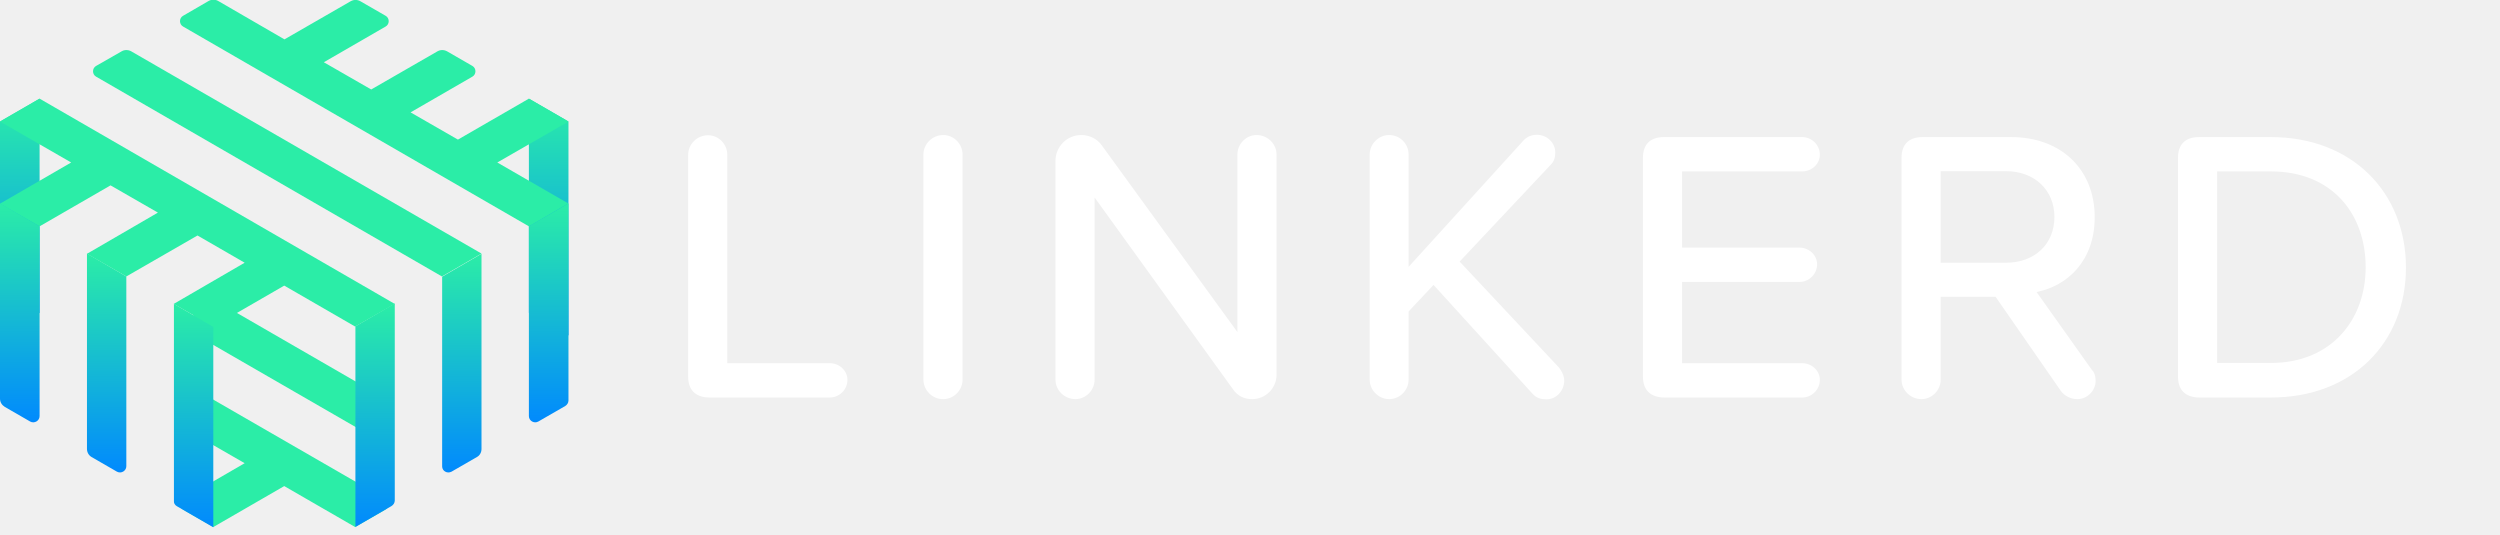
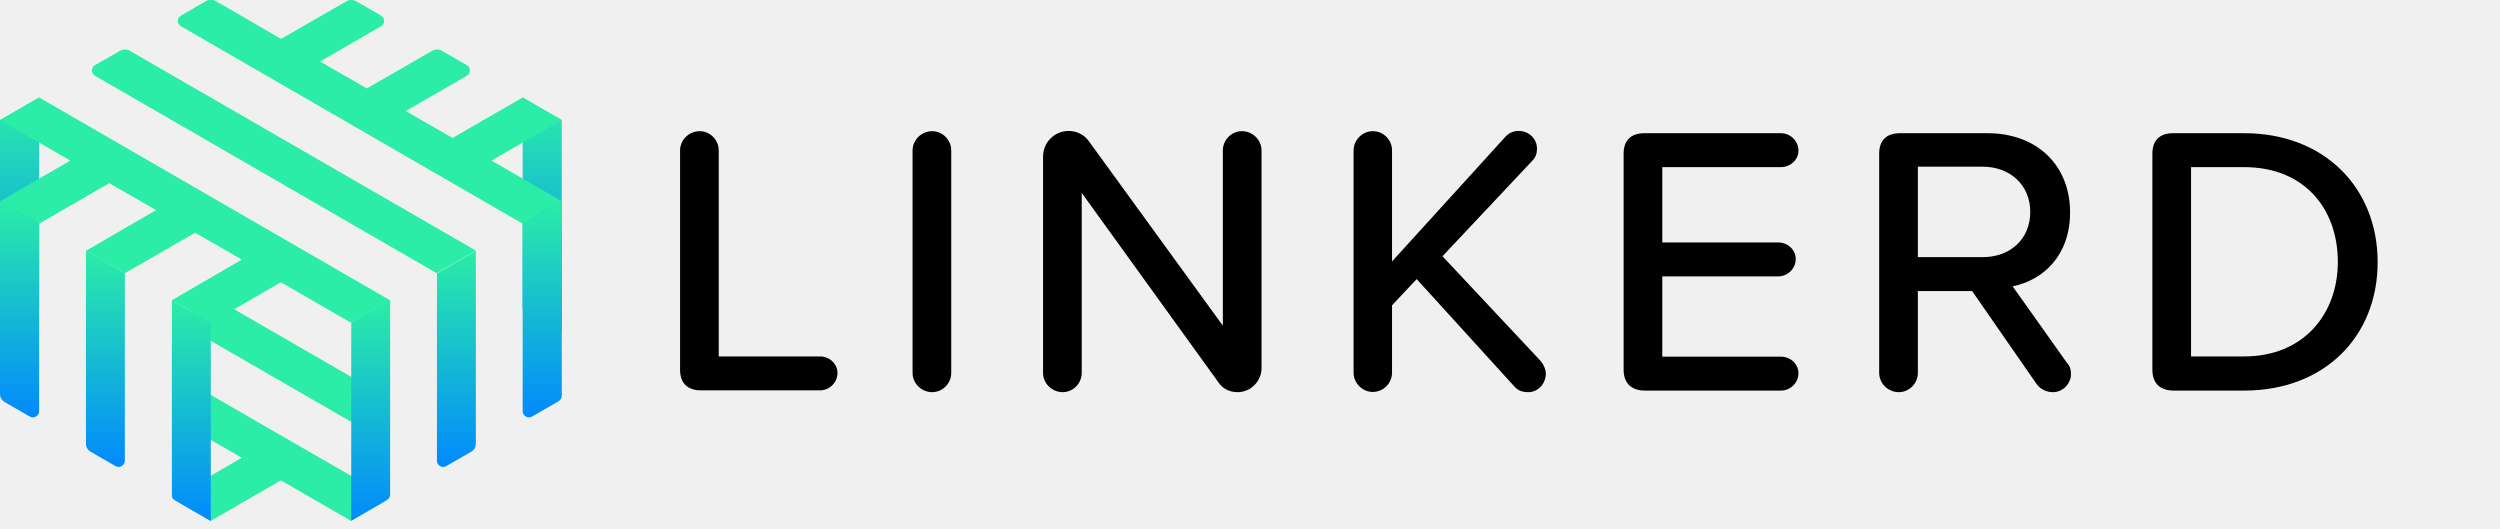
- <svg xmlns="http://www.w3.org/2000/svg" version="1.1" x="0px" y="0px" viewBox="0 0 1092.4 233.7" style="enable-background:new 0 0 1092.4 233.7;" xml:space="preserve">
+ <svg xmlns="http://www.w3.org/2000/svg" version="1.1" x="0px" y="0px" viewBox="0 0 1105.4 233.7" style="enable-background:new 0 0 1105.4 233.7;" xml:space="preserve">
  <style type="text/css">
	.st0{fill:#FF576B;}
	.st1{fill:#6D6E71;}
	.st2{fill:#FFFFFF;}
	.st3{fill:url(#SVGID_1_);}
	.st4{fill:url(#SVGID_2_);}
	.st5{fill:#2BEDA7;}
	.st6{fill:url(#SVGID_3_);}
	.st7{fill:url(#SVGID_4_);}
	.st8{fill:url(#SVGID_5_);}
	.st9{fill:url(#SVGID_6_);}
	.st10{fill:url(#SVGID_7_);}
	.st11{fill:url(#SVGID_8_);}
	.st12{fill:url(#SVGID_9_);}
	.st13{fill:url(#SVGID_10_);}
	.st14{fill:url(#SVGID_11_);}
	.st15{fill:url(#SVGID_12_);}
	.st16{fill:url(#SVGID_13_);}
	.st17{fill:url(#SVGID_14_);}
	.st18{fill:url(#SVGID_15_);}
	.st19{fill:url(#SVGID_16_);}
	.st20{fill:url(#SVGID_17_);}
	.st21{fill:url(#SVGID_18_);}
	.st22{fill:url(#SVGID_19_);}
	.st23{fill:url(#SVGID_20_);}
	.st24{fill:url(#SVGID_21_);}
	.st25{fill:url(#SVGID_22_);}
	.st26{fill:url(#SVGID_23_);}
	.st27{fill:url(#SVGID_24_);}
	.st28{filter:url(#Adobe_OpacityMaskFilter);}
	.st29{mask:url(#mask-2_6_);}
	.st30{fill:#018AFD;}
	.st31{fill:#00A2FD;}
	.st32{fill:#06C0FD;}
	.st33{fill:#03B5FD;}
	.st34{fill:#0074FD;}
	.st35{fill:#005CFD;}
	.st36{filter:url(#Adobe_OpacityMaskFilter_1_);}
	.st37{mask:url(#mask-4_6_);fill:#003CFD;}
	.st38{fill:#0E13FD;}
	.st39{filter:url(#Adobe_OpacityMaskFilter_2_);}
	.st40{mask:url(#mask-2_5_);fill:#FFFFFF;}
	.st41{filter:url(#Adobe_OpacityMaskFilter_3_);}
	.st42{mask:url(#mask-4_5_);fill:#003CFD;}
	.st43{filter:url(#Adobe_OpacityMaskFilter_4_);}
	.st44{mask:url(#mask-2_1_);fill:#FFFFFF;}
	.st45{filter:url(#Adobe_OpacityMaskFilter_5_);}
	.st46{mask:url(#mask-4_4_);fill:#FFFFFF;}
	.st47{fill:#018BFE;}
	.st48{fill:#02C2FE;}
	.st49{fill:#04B6FE;}
	.st50{fill:#0095FE;}
	.st51{fill:#0074FE;}
	.st52{fill:#005CFE;}
	.st53{fill:#003DFE;}
	.st54{fill:#0E13FE;}
	.st55{filter:url(#Adobe_OpacityMaskFilter_6_);}
	.st56{mask:url(#mask-2_7_);}
	.st57{filter:url(#Adobe_OpacityMaskFilter_7_);}
	.st58{mask:url(#mask-2_2_);fill:#FFFFFF;}
	.st59{filter:url(#Adobe_OpacityMaskFilter_8_);}
	.st60{mask:url(#mask-4_3_);fill:#003CFD;}
	.st61{filter:url(#Adobe_OpacityMaskFilter_9_);}
	.st62{mask:url(#mask-4_7_);fill:#003CFD;}
	.st63{filter:url(#Adobe_OpacityMaskFilter_10_);}
	.st64{mask:url(#mask-4_1_);fill:#003CFD;}
	.st65{fill:url(#SVGID_25_);}
	.st66{fill:url(#SVGID_26_);}
	.st67{fill:url(#SVGID_27_);}
	.st68{fill:url(#SVGID_28_);}
	.st69{fill:url(#SVGID_29_);}
	.st70{fill:url(#SVGID_30_);}
	.st71{fill:url(#SVGID_31_);}
	.st72{fill:url(#SVGID_32_);}
	.st73{fill:url(#SVGID_33_);}
	.st74{fill:url(#SVGID_34_);}
	.st75{fill:url(#SVGID_35_);}
	.st76{fill:url(#SVGID_36_);}
	.st77{fill:url(#SVGID_37_);}
	.st78{fill:url(#SVGID_38_);}
	.st79{fill:url(#SVGID_39_);}
	.st80{fill:url(#SVGID_40_);}
	.st81{fill:url(#SVGID_41_);}
	.st82{fill:url(#SVGID_42_);}
	.st83{fill:url(#SVGID_43_);}
	.st84{fill:url(#SVGID_44_);}
	.st85{fill:url(#SVGID_45_);}
	.st86{fill:url(#SVGID_46_);}
	.st87{fill:url(#SVGID_47_);}
	.st88{fill:url(#SVGID_48_);}
	.st89{fill:url(#SVGID_49_);}
	.st90{fill:url(#SVGID_50_);}
	.st91{fill:url(#SVGID_51_);}
	.st92{fill:url(#SVGID_52_);}
	.st93{fill:url(#SVGID_53_);}
	.st94{fill:url(#SVGID_54_);}
	.st95{fill:url(#SVGID_55_);}
	.st96{fill:url(#SVGID_56_);}
	.st97{fill:url(#SVGID_57_);}
	.st98{fill:url(#SVGID_58_);}
	.st99{fill:url(#SVGID_59_);}
	.st100{fill:url(#SVGID_60_);}
	.st101{fill:url(#SVGID_61_);}
	.st102{fill:url(#SVGID_62_);}
	.st103{fill:url(#SVGID_63_);}
	.st104{fill:url(#SVGID_64_);}
	.st105{display:none;}
	.st106{display:inline;}
</style>
  <g id="Layer_1">
    <g>
-       <path class="st2" d="M300.7,164.6v-97c0-4.6,3.9-8.5,8.7-8.5c4.6,0,8.4,3.9,8.4,8.5v91.1h44.8c4.1,0,7.7,3.2,7.7,7.3    c0,4.3-3.6,7.7-7.7,7.7h-52.7C303.9,173.6,300.7,170.4,300.7,164.6z" />
-       <path class="st2" d="M403.5,165.9V67.5c0-4.6,3.9-8.5,8.7-8.5c4.6,0,8.4,3.9,8.4,8.5v98.4c0,4.6-3.8,8.5-8.4,8.5    C407.4,174.5,403.5,170.5,403.5,165.9z" />
-       <path class="st2" d="M538.7,170l-60.4-83.7v79.6c0,4.6-3.8,8.5-8.4,8.5c-4.8,0-8.7-3.9-8.7-8.5V70.3c0-6.1,4.9-11.3,11.3-11.3    c3.6,0,7,1.7,9,4.6l59.2,81.5V67.5c0-4.6,3.8-8.5,8.4-8.5c4.8,0,8.7,3.9,8.7,8.5v96.3c0,5.8-4.8,10.6-10.6,10.6    C543.7,174.5,540.6,172.9,538.7,170z" />
-       <path class="st2" d="M683.5,166.3c0,4.4-3.4,8.2-7.8,8.2c-2.2,0-4.3-0.5-6-2.4l-43.3-47.6l-10.9,11.6v29.8c0,4.6-3.8,8.5-8.5,8.5    c-4.6,0-8.5-3.9-8.5-8.5V67.5c0-4.6,3.9-8.5,8.5-8.5c4.8,0,8.5,3.9,8.5,8.5v49.1l50.1-55.1c1.7-1.9,3.8-2.6,6-2.6    c4.3,0,8,3.4,8,7.8c0,2-0.5,3.9-2.2,5.5l-39.6,42.1l43.5,46.4C682.6,162.4,683.5,164.4,683.5,166.3z" />
-       <path class="st2" d="M717.9,164.6V68.9c0-5.8,3.2-9,9.2-9h60.4c4.1,0,7.7,3.4,7.7,7.7c0,4.1-3.6,7.3-7.7,7.3H735v33.3h51.3    c4.1,0,7.7,3.2,7.7,7.3c0,4.3-3.6,7.7-7.7,7.7H735v35.5h52.5c4.1,0,7.7,3.2,7.7,7.3c0,4.3-3.6,7.7-7.7,7.7h-60.4    C721.2,173.6,717.9,170.4,717.9,164.6z" />
-       <path class="st2" d="M915.7,166.6c0,3.6-3.2,7.8-8,7.8c-2.9,0-5.6-1.4-7.2-3.6l-28.5-41.1h-24v36.2c0,4.6-3.8,8.5-8.4,8.5    c-4.8,0-8.7-3.9-8.7-8.5v-97c0-5.8,3.2-9,9.2-9h38.7c21.7,0,36.5,14,36.5,35c0,19.1-11.9,30-25.4,32.7l24,33.8    C915,162.5,915.7,163.9,915.7,166.6z M848,114.8h28.6c12.3,0,21.1-8,21.1-20c0-11.9-8.9-20-21.1-20H848V114.8z" />
-       <path class="st2" d="M951.7,164.6V68.9c0-5.8,3.2-9,9.2-9h31.4c35.5,0,59,24.2,59,57c0,32.9-23.5,56.8-59,56.8h-31.4    C954.9,173.6,951.7,170.4,951.7,164.6z M992.3,158.6c26.3,0,41.4-18.8,41.4-41.8c0-23.4-14.7-41.9-41.4-41.9h-23.5v83.7H992.3z" />
+       <path d="M300.7,163.5v-97c0-4.6,3.9-8.5,8.7-8.5c4.6,0,8.4,3.9,8.4,8.5v91.1h44.8c4.1,0,7.7,3.2,7.7,7.3c0,4.3-3.6,7.7-7.7,7.7    h-52.7C303.9,172.6,300.7,169.3,300.7,163.5z" />
+       <path d="M403.5,164.9V66.5c0-4.6,3.9-8.5,8.7-8.5c4.6,0,8.4,3.9,8.4,8.5v98.4c0,4.6-3.8,8.5-8.4,8.5    C407.4,173.4,403.5,169.5,403.5,164.9z" />
+       <path d="M538.7,169l-60.4-83.7v79.6c0,4.6-3.8,8.5-8.4,8.5c-4.8,0-8.7-3.9-8.7-8.5V69.2c0-6.1,4.9-11.3,11.3-11.3    c3.6,0,7,1.7,9,4.6l59.2,81.5V66.5c0-4.6,3.8-8.5,8.4-8.5c4.8,0,8.7,3.9,8.7,8.5v96.3c0,5.8-4.8,10.6-10.6,10.6    C543.7,173.4,540.6,171.9,538.7,169z" />
+       <path d="M683.5,165.2c0,4.4-3.4,8.2-7.8,8.2c-2.2,0-4.3-0.5-6-2.4l-43.3-47.6l-10.9,11.6v29.8c0,4.6-3.8,8.5-8.5,8.5    c-4.6,0-8.5-3.9-8.5-8.5V66.5c0-4.6,3.9-8.5,8.5-8.5c4.8,0,8.5,3.9,8.5,8.5v49.1l50.1-55.1c1.7-1.9,3.8-2.6,6-2.6    c4.3,0,8,3.4,8,7.8c0,2-0.5,3.9-2.2,5.5l-39.6,42.1l43.5,46.4C682.6,161.3,683.5,163.4,683.5,165.2z" />
+       <path d="M717.9,163.5V67.9c0-5.8,3.2-9,9.2-9h60.4c4.1,0,7.7,3.4,7.7,7.7c0,4.1-3.6,7.3-7.7,7.3H735v33.3h51.3    c4.1,0,7.7,3.2,7.7,7.3c0,4.3-3.6,7.7-7.7,7.7H735v35.5h52.5c4.1,0,7.7,3.2,7.7,7.3c0,4.3-3.6,7.7-7.7,7.7h-60.4    C721.2,172.6,717.9,169.3,717.9,163.5z" />
+       <path d="M915.7,165.6c0,3.6-3.2,7.8-8,7.8c-2.9,0-5.6-1.4-7.2-3.6l-28.5-41.1h-24v36.2c0,4.6-3.8,8.5-8.4,8.5    c-4.8,0-8.7-3.9-8.7-8.5v-97c0-5.8,3.2-9,9.2-9h38.7c21.7,0,36.5,14,36.5,35c0,19.1-11.9,30-25.4,32.7l24,33.8    C915,161.5,915.7,162.9,915.7,165.6z M848,113.7h28.6c12.3,0,21.1-8,21.1-20c0-11.9-8.9-20-21.1-20H848V113.7z" />
+       <path d="M951.7,163.5V67.9c0-5.8,3.2-9,9.2-9h31.4c35.5,0,59,24.2,59,57c0,32.9-23.5,56.8-59,56.8h-31.4    C954.9,172.6,951.7,169.3,951.7,163.5z M992.3,157.6c26.3,0,41.4-18.8,41.4-41.8c0-23.4-14.7-41.9-41.4-41.9h-23.5v83.7H992.3z" />
    </g>
    <g>
      <g>
        <linearGradient id="SVGID_1_" gradientUnits="userSpaceOnUse" x1="239.749" y1="43.139" x2="239.749" y2="146.622">
          <stop offset="0" style="stop-color:#2BEDA7" />
          <stop offset="1" style="stop-color:#018AFD" />
        </linearGradient>
        <polygon class="st3" points="231.1,43.1 231.1,136.7 248.4,146.6 248.4,53.1    " />
        <linearGradient id="SVGID_2_" gradientUnits="userSpaceOnUse" x1="8.642" y1="43.142" x2="8.642" y2="146.628">
          <stop offset="0" style="stop-color:#2BEDA7" />
          <stop offset="1" style="stop-color:#018AFD" />
        </linearGradient>
        <polygon class="st4" points="0,146.6 17.3,136.7 17.3,43.1 0,53.1    " />
      </g>
      <g>
        <polygon class="st5" points="84.5,145.7 163.9,191.5 163.9,171.6 89.6,128.7 84.5,131.6 84.5,131.7    " />
        <path class="st5" d="M168.4,218l-83.9-48.4v19.9l22.4,12.9L80,218c-1.8,1-1.8,3.7,0,4.7l13.2,7.6l31-17.9l31,17.9l13.2-7.6     C170.2,221.7,170.2,219.1,168.4,218z" />
      </g>
      <g>
        <linearGradient id="SVGID_3_" gradientUnits="userSpaceOnUse" x1="239.749" y1="88.949" x2="239.749" y2="184.549">
          <stop offset="0" style="stop-color:#2BEDA7" />
          <stop offset="1" style="stop-color:#018AFD" />
        </linearGradient>
        <path class="st6" d="M231.1,98.9v82.9c0,2.1,2.3,3.4,4.1,2.4l11.8-6.8c0.8-0.5,1.4-1.4,1.4-2.4V88.9L231.1,98.9z" />
        <linearGradient id="SVGID_4_" gradientUnits="userSpaceOnUse" x1="201.805" y1="110.855" x2="201.805" y2="206.455">
          <stop offset="0" style="stop-color:#2BEDA7" />
          <stop offset="1" style="stop-color:#018AFD" />
        </linearGradient>
        <path class="st7" d="M197.3,206.1l11.1-6.4c1.3-0.7,2-2.1,2-3.5v-85.3l-17.2,10v82.9C193.2,205.8,195.4,207.1,197.3,206.1z" />
        <linearGradient id="SVGID_5_" gradientUnits="userSpaceOnUse" x1="163.861" y1="132.761" x2="163.861" y2="230.35">
          <stop offset="0" style="stop-color:#2BEDA7" />
          <stop offset="1" style="stop-color:#018AFD" />
        </linearGradient>
        <path class="st8" d="M155.2,230.3l15.9-9.2c0.8-0.5,1.4-1.4,1.4-2.4v-86.1l-17.2,10V230.3z" />
        <linearGradient id="SVGID_6_" gradientUnits="userSpaceOnUse" x1="84.539" y1="132.761" x2="84.539" y2="230.348">
          <stop offset="0" style="stop-color:#2BEDA7" />
          <stop offset="1" style="stop-color:#018AFD" />
        </linearGradient>
        <path class="st9" d="M77.3,221.2l15.9,9.2v-87.6l-17.2-10v86.1C75.9,219.8,76.4,220.7,77.3,221.2z" />
        <linearGradient id="SVGID_7_" gradientUnits="userSpaceOnUse" x1="46.595" y1="110.855" x2="46.595" y2="206.455">
          <stop offset="0" style="stop-color:#2BEDA7" />
          <stop offset="1" style="stop-color:#018AFD" />
        </linearGradient>
        <path class="st10" d="M40,199.7l11.1,6.4c1.8,1,4.1-0.3,4.1-2.4v-82.9l-17.2-10v85.3C38,197.6,38.7,198.9,40,199.7z" />
        <linearGradient id="SVGID_8_" gradientUnits="userSpaceOnUse" x1="8.651" y1="88.947" x2="8.651" y2="184.548">
          <stop offset="0" style="stop-color:#2BEDA7" />
          <stop offset="1" style="stop-color:#018AFD" />
        </linearGradient>
        <path class="st11" d="M2.1,177.8l11.1,6.4c1.8,1,4.1-0.3,4.1-2.4V98.9L0,88.9v85.3C0,175.7,0.8,177,2.1,177.8z" />
      </g>
      <g>
        <path class="st5" d="M248.4,53.1l-17.3-10l-31,17.9l-20.7-11.9l27-15.6c1.8-1,1.8-3.7,0-4.7l-11.1-6.4c-1.3-0.7-2.8-0.7-4.1,0     l-29,16.7l-20.7-11.9l27-15.6c1.8-1,1.8-3.7,0-4.7l-11.1-6.4c-1.3-0.7-2.8-0.7-4.1,0l-29,16.7l-29-16.8c-1.3-0.7-2.8-0.7-4.1,0     L80,6.9c-1.8,1-1.8,3.7,0,4.7l151.1,87.3l17.2-10l-31-17.9L248.4,53.1z" />
        <path class="st5" d="M53.2,22.4L42,28.8c-1.8,1-1.8,3.7,0,4.7l151.1,87.3l17.3-10L57.3,22.4C56,21.7,54.4,21.7,53.2,22.4z" />
        <polygon class="st5" points="0,53.1 31.1,71 0,89 17.3,98.9 48.3,81 69,92.9 38,110.9 55.2,120.8 86.3,102.9 106.9,114.8      75.9,132.8 93.2,142.7 124.2,124.8 155.2,142.7 172.5,132.8 17.3,43.1    " />
      </g>
    </g>
  </g>
  <g id="nyt_x5F_exporter_x5F_info" class="st105">
</g>
</svg>
